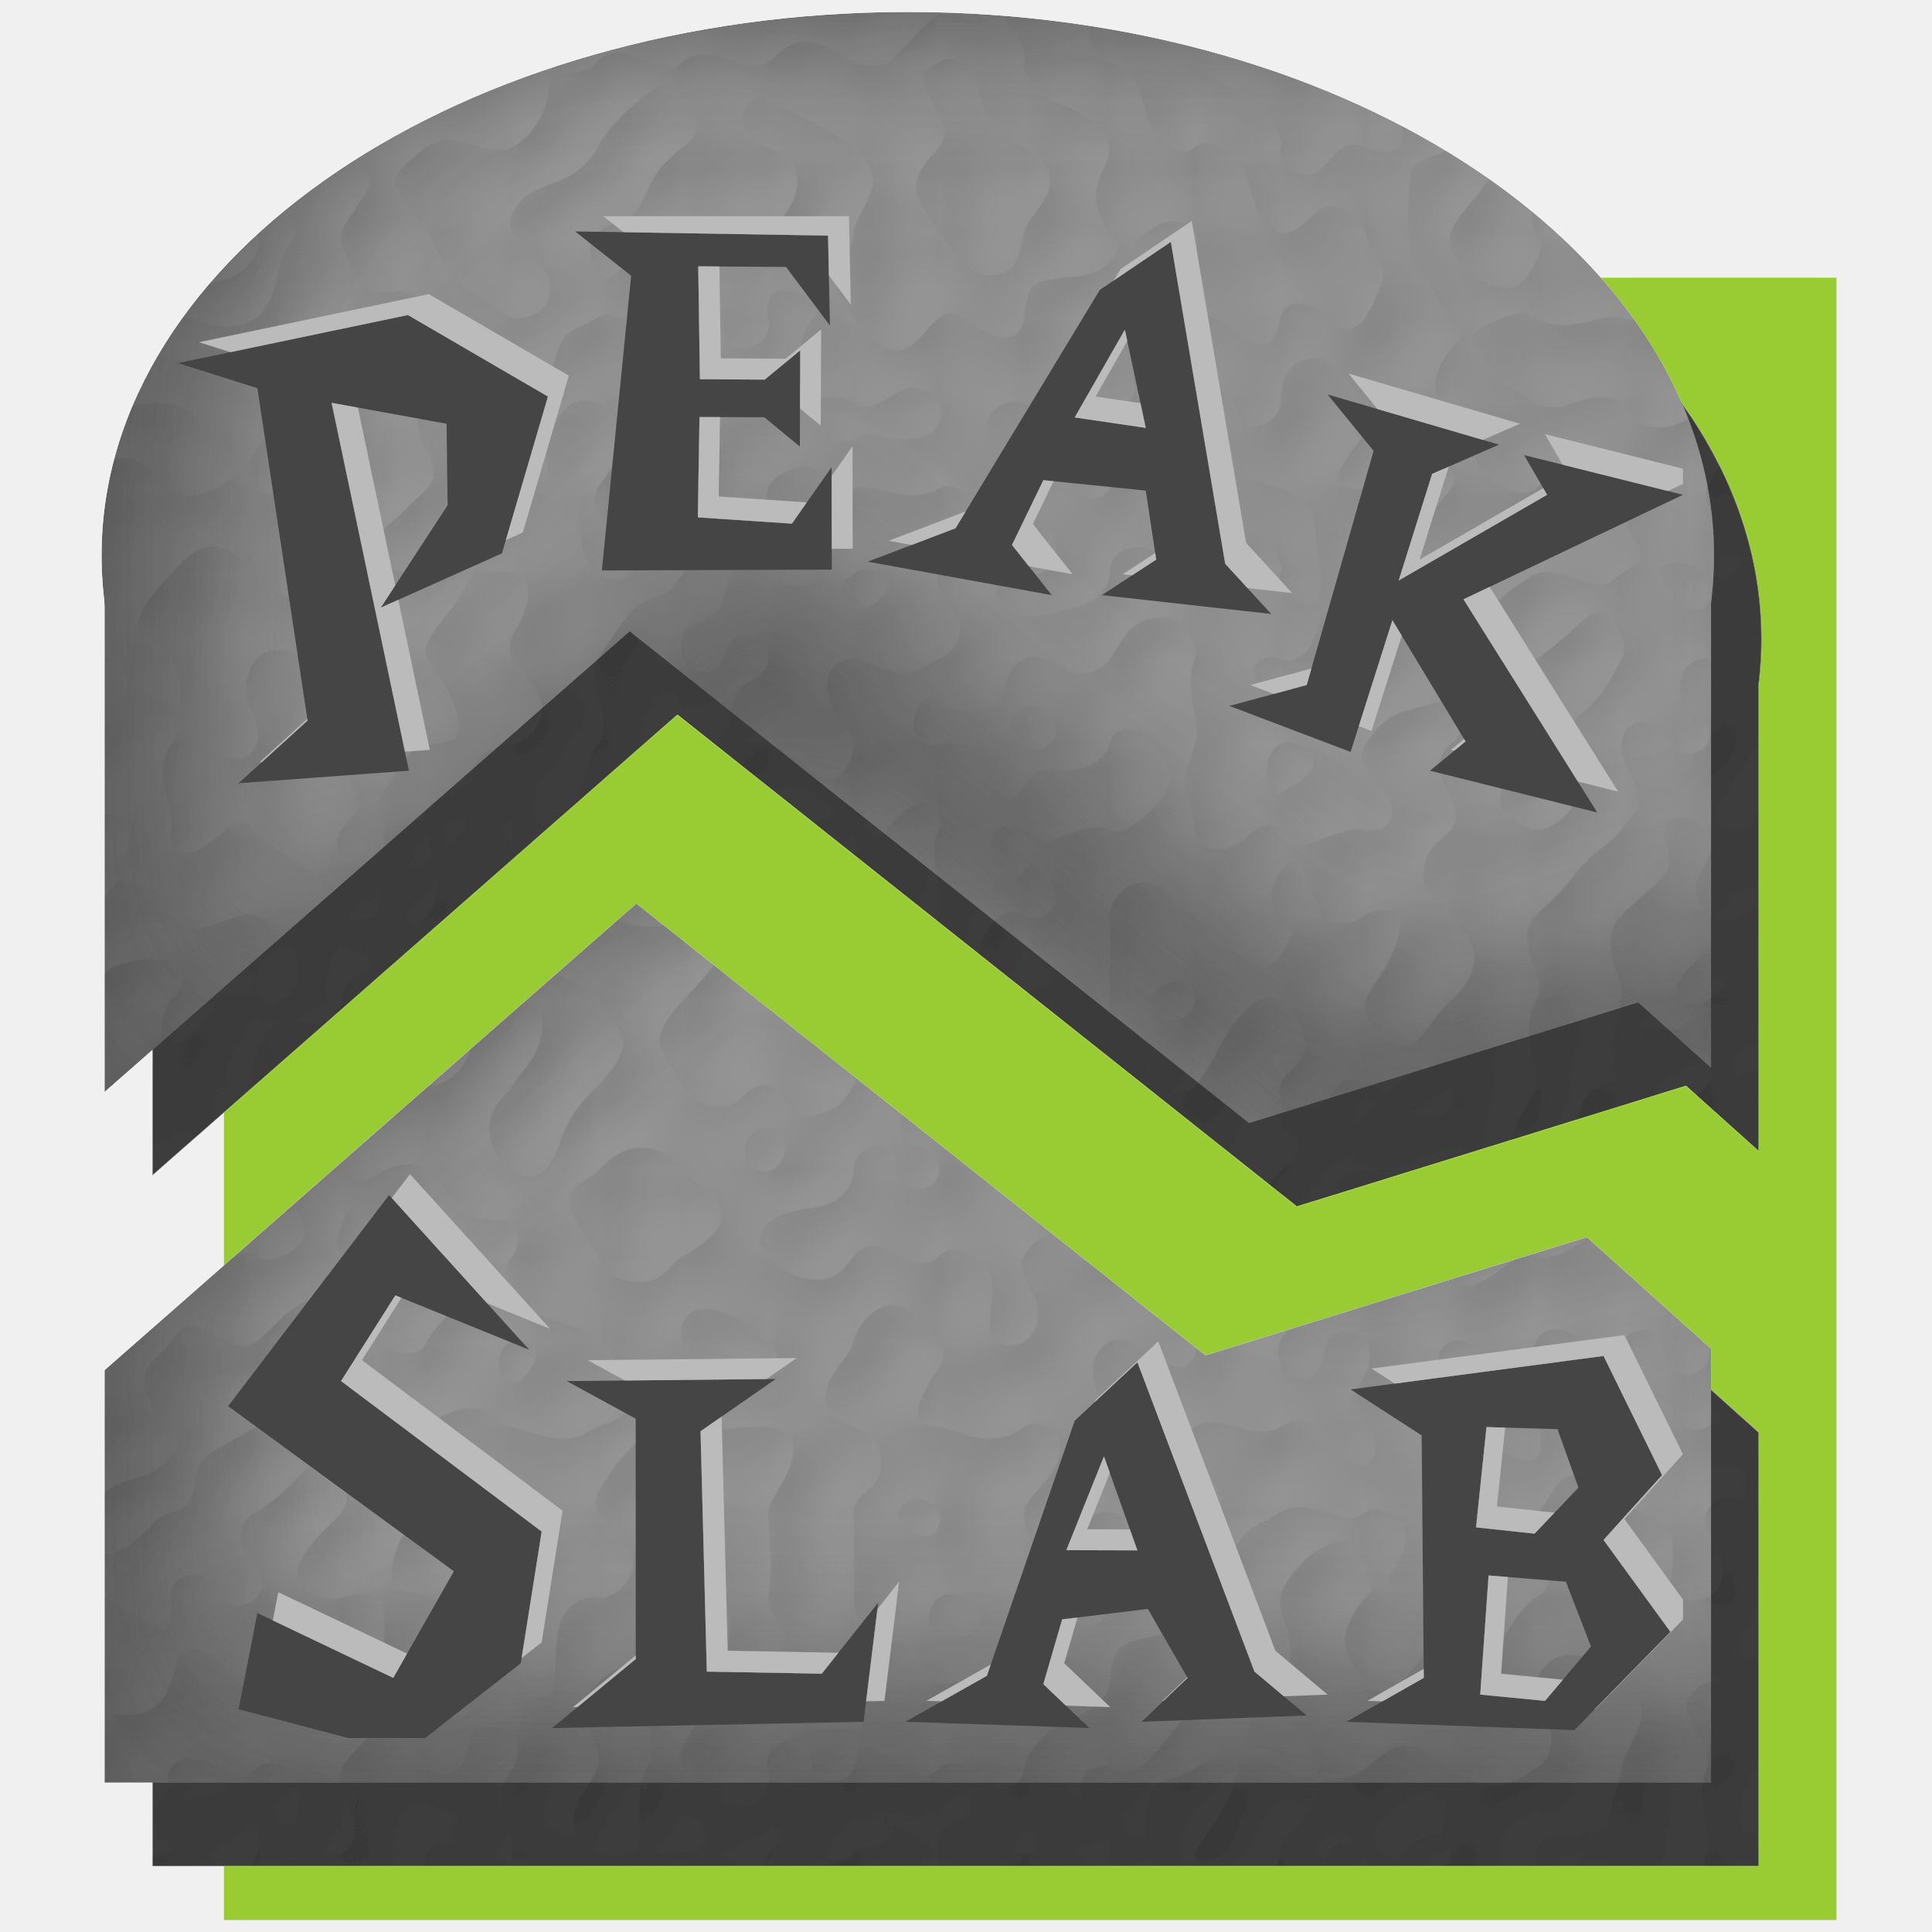
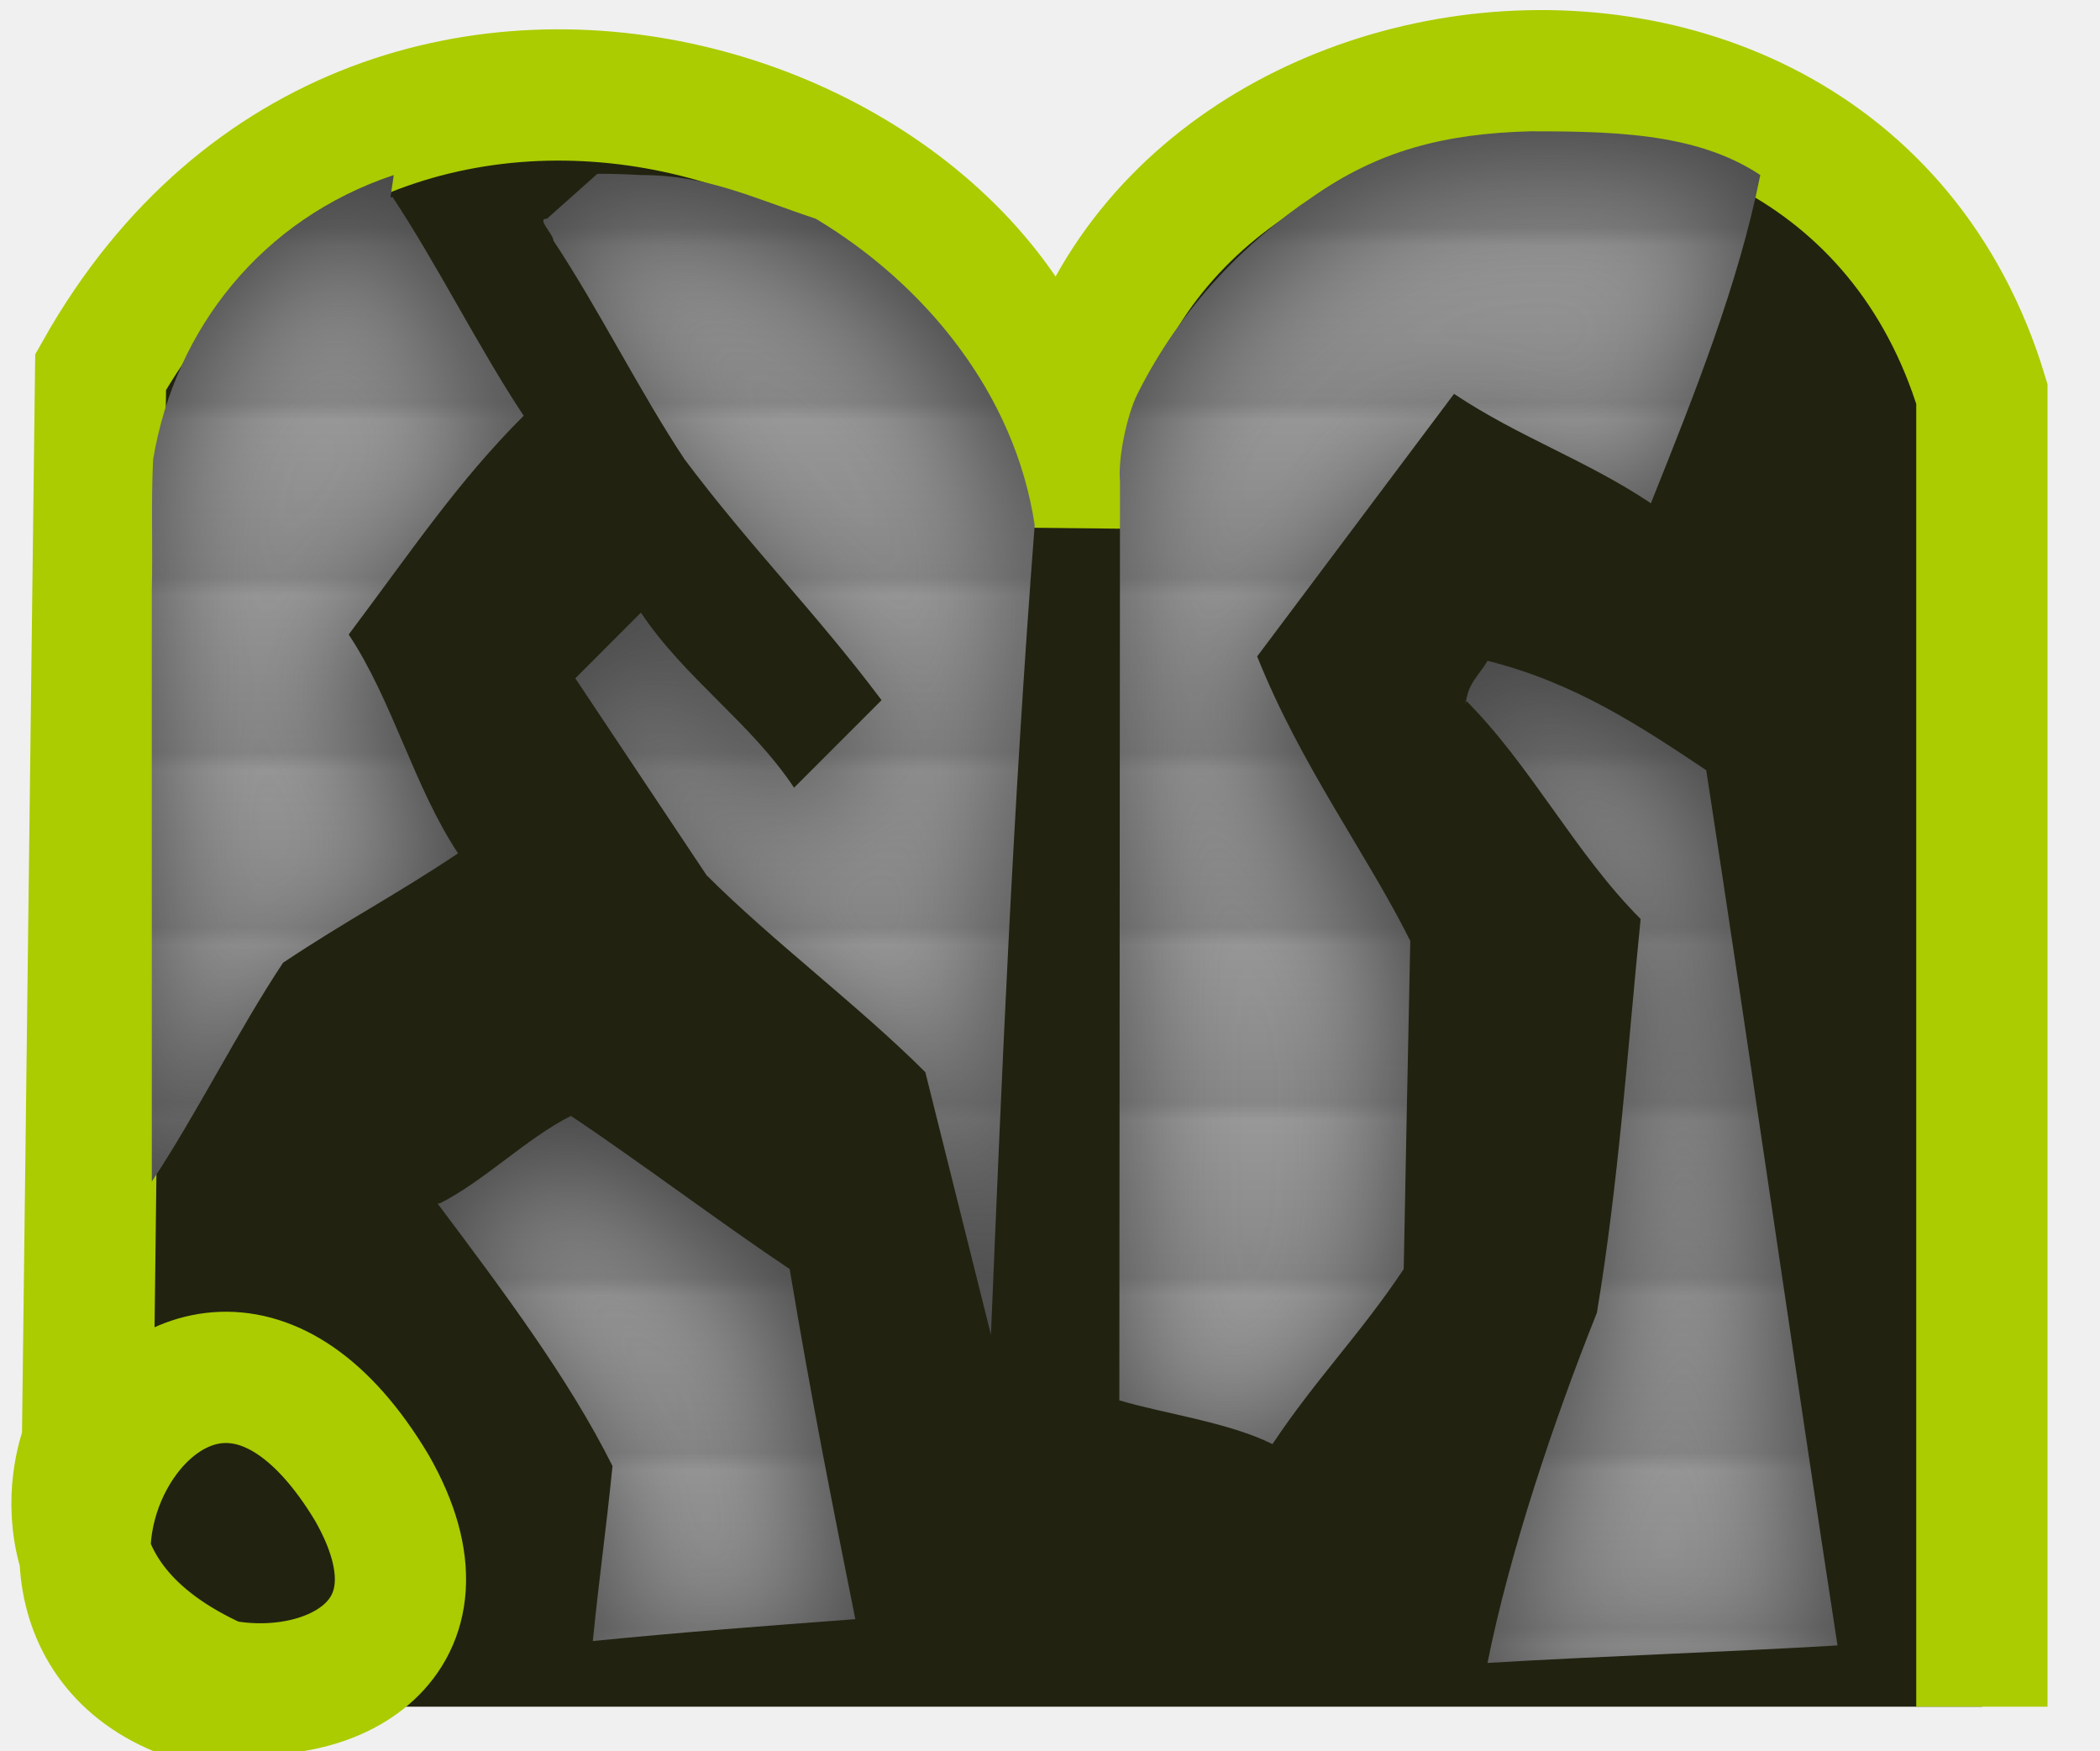
- <svg xmlns="http://www.w3.org/2000/svg" width="90" height="90" version="1.1" viewBox="0 0 647 647">
+ <svg xmlns="http://www.w3.org/2000/svg" version="1.1" viewBox="0 0 96 80">
  <defs>
-     <mask id="a">
-       <rect width="100%" height="100%" fill="#fff" />
-       <path d="m-8 458 220-193 199 158 129-40 68 61" fill="none" stroke="#000" stroke-width="70" />
-     </mask>
-     <filter id="s" y="-.2" width="2" height="2">
-       <feOffset dx="16" dy="28" in="SourceAlpha" result="offset" />
-       <feFlood flood-color="#404040" result="f" />
-       <feComposite in="f" in2="offset" operator="in" result="x" />
-       <feTurbulence baseFrequency="0.035" result="noise" />
-       <feDiffuseLighting lighting-color="#ffffff" in="noise" result="l2" surfaceScale="7">
-         <feDistantLight azimuth="45" elevation="60" />
-       </feDiffuseLighting>
-       <feBlend in="SourceGraphic" in2="x" result="y" />
-       <feBlend in="l2" in2="y" mode="multiply" result="z" />
-       <feComposite in="z" in2="y" operator="in" />
-     </filter>
-     <filter id="c" x="0" y="-.01" width="1" height="1">
-       <feOffset dx="10" dy="-10" in="SourceAlpha" result="offset" />
-       <feFlood flood-color="#BBB" result="f" />
-       <feComposite in="f" in2="offset" operator="in" result="x" />
-       <feBlend in="SourceGraphic" in2="x" />
-     </filter>
-     <filter id="b" y="0" width="2" height="1">
-       <feOffset dx="42.191" dy="-38" in="SourceAlpha" result="offset" />
-       <feFlood flood-color="#999" result="f" />
-       <feComposite in="f" in2="offset" operator="in" result="x" />
-       <feGaussianBlur in="x" result="bx" stdDeviation="25" />
-       <feComposite in="bx" in2="SourceGraphic" operator="atop" />
+     <linearGradient id="a" x1="14" x2="14" y1="24" y2="32" gradientUnits="userSpaceOnUse" spreadMethod="repeat">
+       <stop stop-color="#888" offset=".3" />
+       <stop stop-color="#999" offset=".4" />
+     </linearGradient>
+     <filter id="c" x="-.09" width="1.5" height="1.5" color-interpolation-filters="sRGB">
+       <feFlood flood-color="#444" in="SourceGraphic" result="flood" />
+       <feGaussianBlur in="SourceGraphic" result="u" stdDeviation="3" />
+       <feOffset dx="-0.3" dy="2" in="u" result="o" />
+       <feComposite in="flood" in2="o" operator="out" result="p" />
+       <feComposite in="p" in2="SourceGraphic" operator="atop" />
    </filter>
  </defs>
-   <rect x="75" y="93" width="540" height="550" fill="#9c3" />
-   <g transform="translate(0 -8)" filter="url(#s)">
-     <g filter="url(#b)">
-       <g mask="url(#a)">
-         <g fill="#666">
-           <ellipse cx="304" cy="194" rx="270" ry="182" />
-           <rect x="35" y="190" width="538" height="415" />
-         </g>
-       </g>
-     </g>
-   </g>
-   <g transform="matrix(.7 0 0 .7 131 88)" fill="#444" filter="url(#c)">
-     <path d="m459 539 34 22 1 116-37 21 109 4 46-47-32-44 28-31-28-57zm65 18 34 1 10 28-21 22-28-3zm1 71 37 3 12 31-22 26-31-3z" />
-     <path d="m-73 249 33-30-24-159-38-12 110-23 67 39-22 75-58 26 32-49-0.5-39-55-10 37 176z" />
-     <path d="m88-15 121 2 0.9 43-21-28-42-0.3 0.8 54 31 0.2 17-14-0.2 46-17-14-31-0.1-0.8 48 45 3 19-27 0.1 49-110 0.4 14-141z" />
-     <path d="m373-10-34 23-69 114-42 16 88 16-19-24 15-31 49 5 5 33-26 17 81 9-22-24zm-22 42 10 47-34-5z" />
-     <path d="m357 526-30 28-42 122-39 22 88 3-22-21 9-31 41-5 19 33-22 21 79-3-25-21zm-16 45 16 45-34-0.1z" />
-     <path d="m401 212 37-10 32-112-22-27 82 24-32 14-16 51 71-41-11-19 76 19-105 50 64 102-80-20 17-14-35-58-20 63z" />
-     <path d="m66 520-67-74-77 101 108 79-29 51-65-31-9 46 80 21 55-43 10-63-96-72 26-41z" />
-     <path d="m84 535 100-1-36 25 3 115 55 1 27-34-7 57-149 3 40-33-0.03-115z" />
+   <path d="m11 78c-15-2-3-25 6-10 4 7-2 10-7 9-9-4-6-11-6-11l.6-49c13-23 45-11 44 7-.8-23 35-29 42-6v60" fill="#221" stroke="#ac0" stroke-width="6" style="paint-order:fill markers stroke" />
+   <g fill="url(#a)" filter="url(#c)">
+     <path d="m18 8c-6 2-10 7-11 13-.1 2-.01 4-.06 6v27c2-3 4-7 6-10 3-2 5-3 8-5-2-3-3-7-5-10 3-4 5-7 8-10-2-3-4-7-6-10l-.09.03z" />
+     <path d="m25 10c-0.5-0.03 0.3 0.7 0.3 1 2 3 4 7 6 10 3 4 6 7 9 11l-4 4c-2-3-5-5-7-8l-3 3 6 9c3 3 7 6 10 9l3 12c0.5-12 1-24 2-37-0.9-6-5-11-10-14-3-1-5-2-8-2-0.8-0.05-2-0.07-2-0.05z" />
+     <path d="m70 6c-4 .1-7 .9-10 3-3 2-6 5-8 9-.5 1-.9 3-.8 4l-.03 42c2 .6 5 1 7 2 2-3 4-5 6-8 .09-5 .2-10 .3-15-2-4-5-8-7-13 3-4 6-8 9-12 3 2 6 3 9 5 2-5 4-10 5-15-3-2-7-2-11-2z" />
+     <path d="m20 55c3 4 6 8 8 12-.3 3-.6 5-.9 8 4-.4 8-.7 12-1-1-5-2-10-3-16-3-2-7-5-10-7-2 1-4 3-6 4z" />
+     <path d="m67 32c3 3 5 7 8 10-.6 6-1 12-2 18-2 5-4 11-5 16 5-.3 11-.5 16-.8-2-13-4-27-6-40-3-2-6-4-10-5-.4.7-.9 1-1 2z" />
  </g>
</svg>
